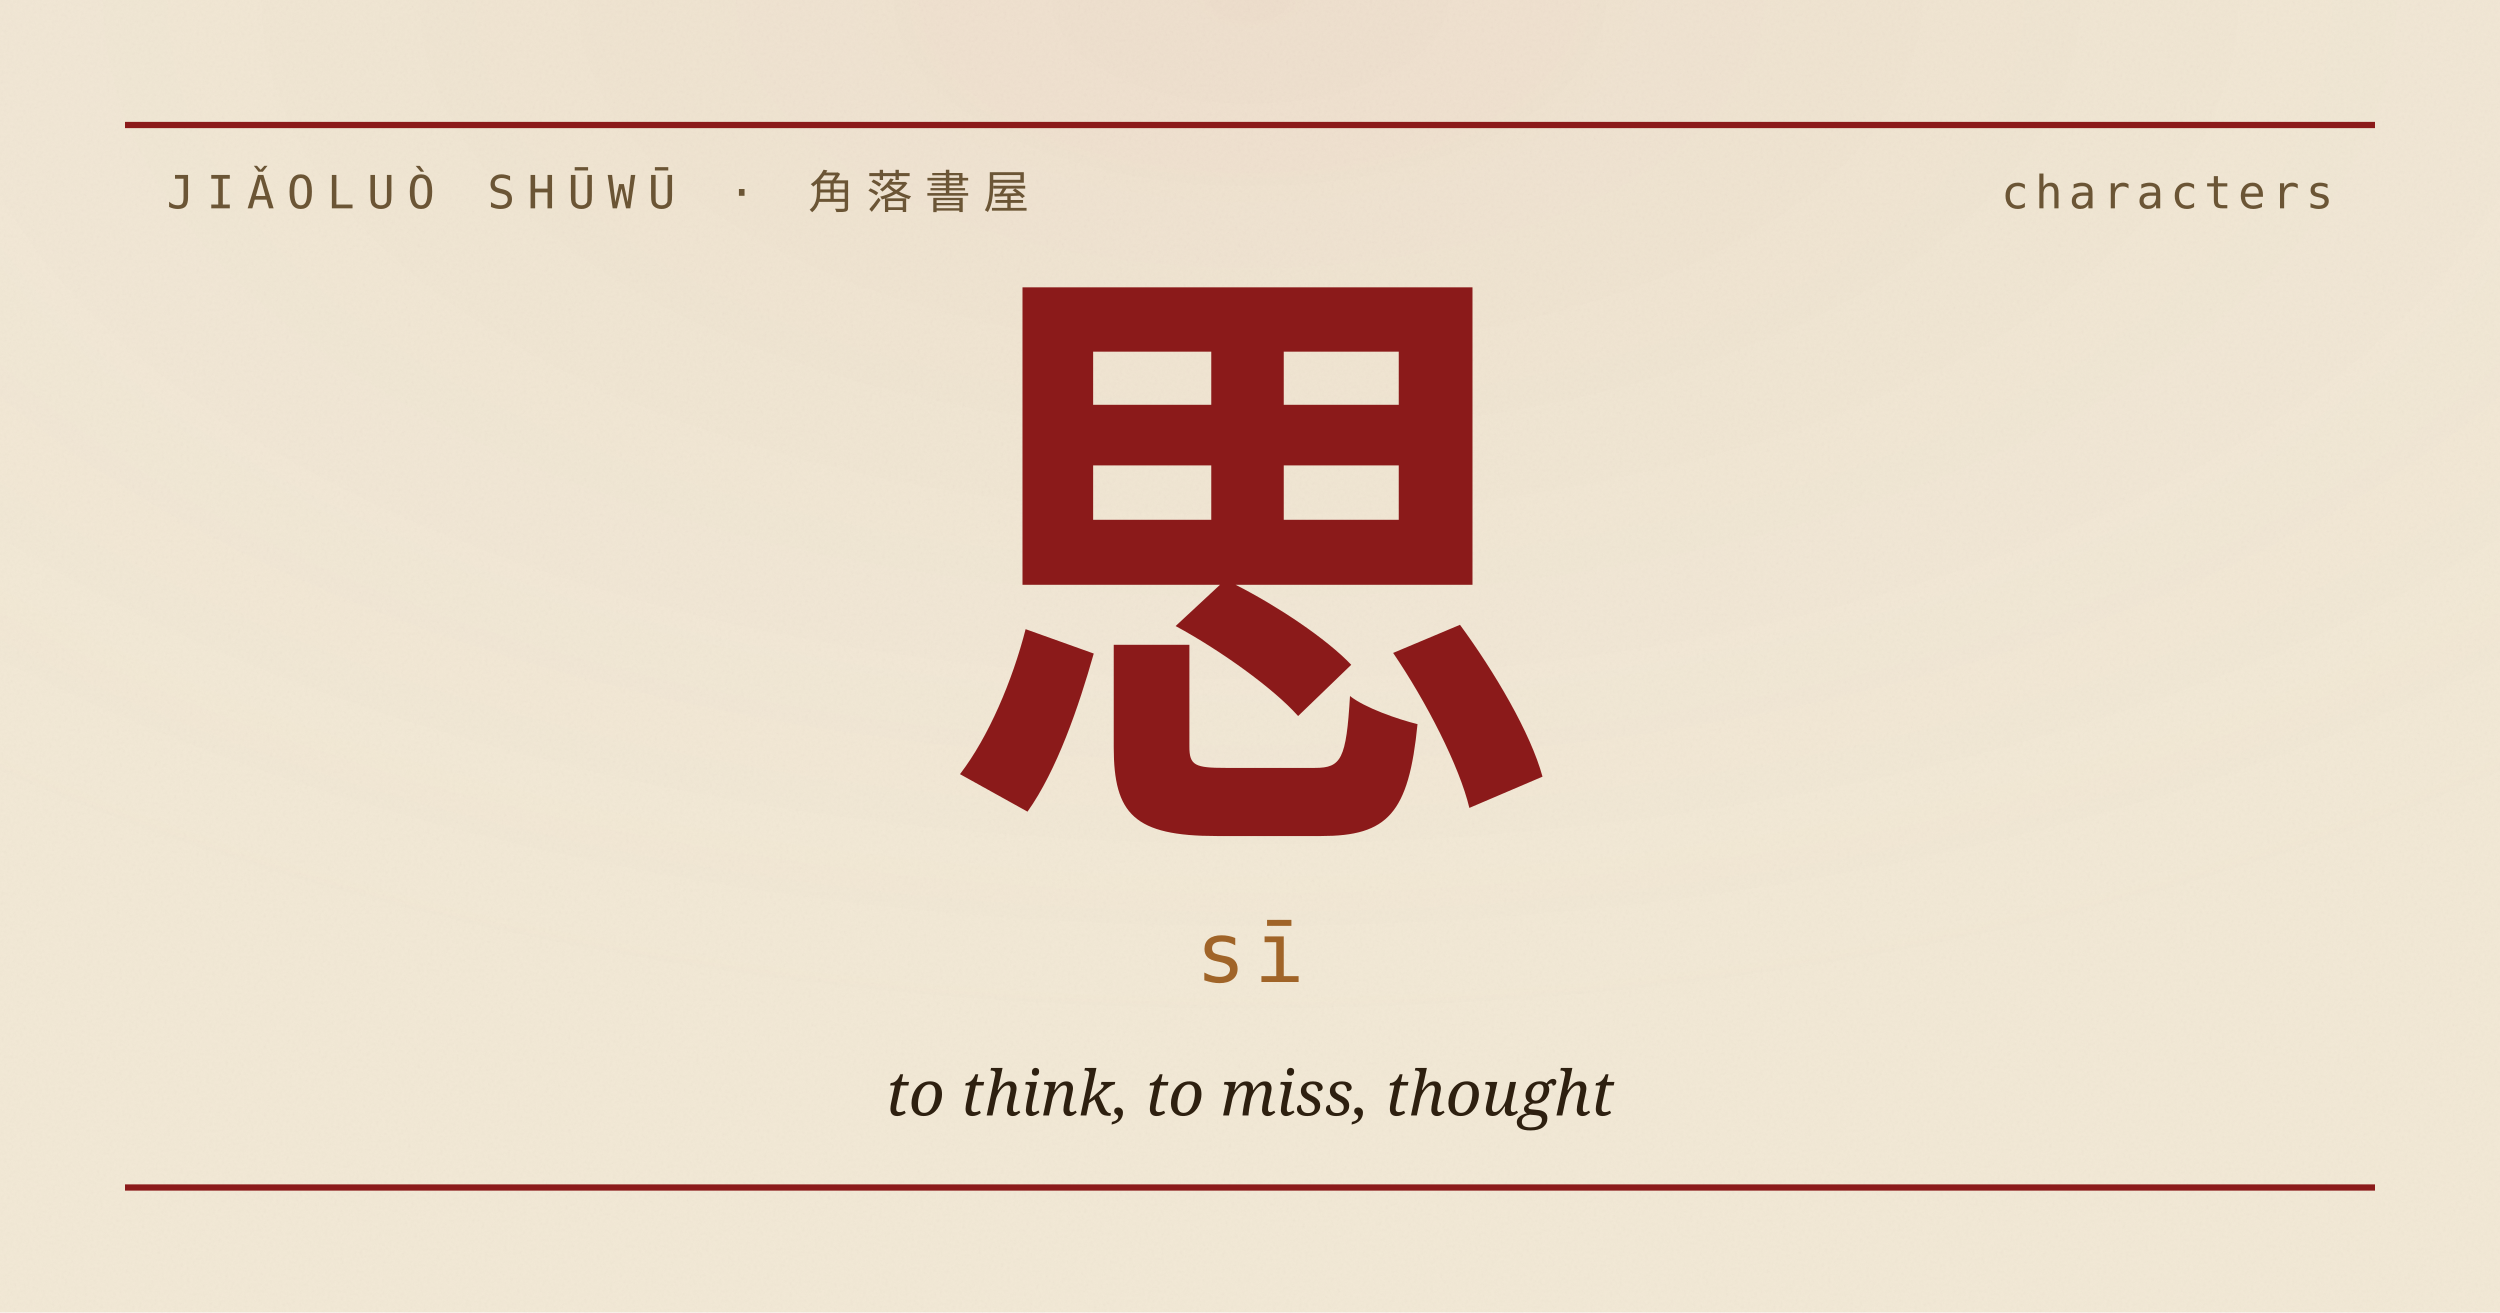
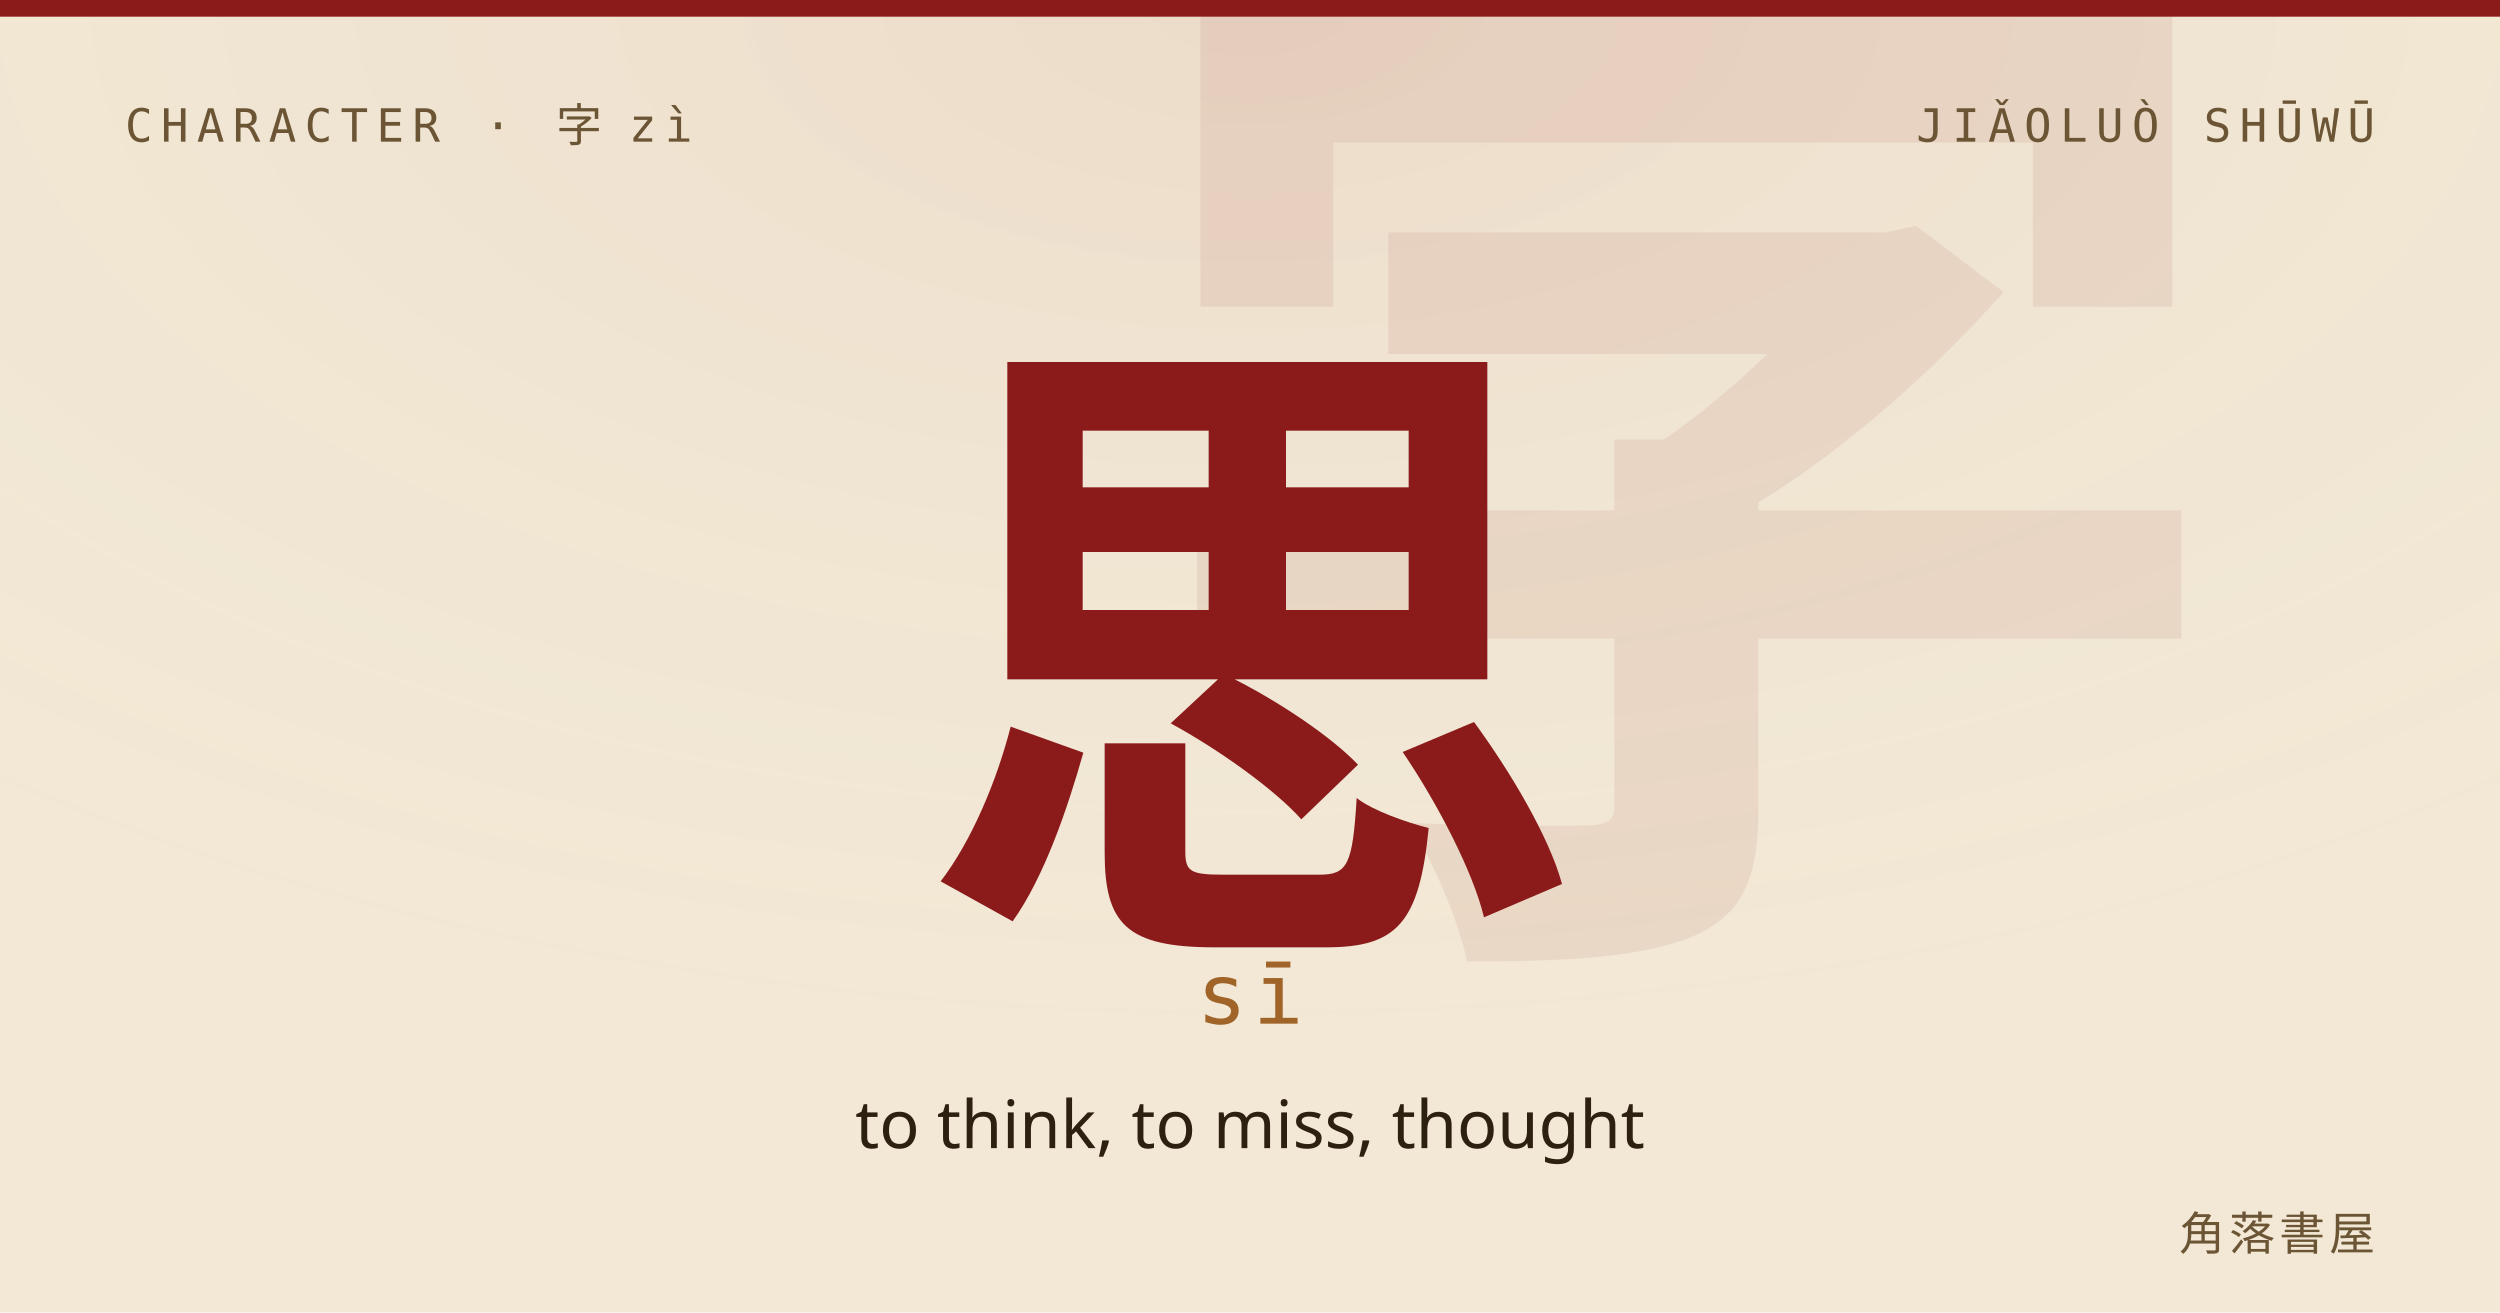
<svg xmlns="http://www.w3.org/2000/svg" viewBox="0 0 1200 630" width="1200" height="630">
  <defs>
-     <filter id="paper">
-       <feTurbulence type="fractalNoise" baseFrequency="0.65" numOctaves="5" stitchTiles="stitch" />
-       <feColorMatrix type="saturate" values="0" />
-     </filter>
    <radialGradient id="vignette" cx="50%" cy="0%" r="80%">
-       <stop offset="0%" stop-color="#8b1a1a" stop-opacity="0.05" />
+       <stop offset="0%" stop-color="#8b1a1a" stop-opacity="0.06" />
      <stop offset="100%" stop-color="#f2e8d5" stop-opacity="0" />
    </radialGradient>
  </defs>
  <rect width="1200" height="630" fill="#f2e8d5" />
  <rect width="1200" height="630" fill="url(#vignette)" />
-   <rect width="1200" height="630" filter="url(#paper)" opacity="0.06" />
-   <line x1="60" y1="60" x2="1140" y2="60" stroke="#8b1a1a" stroke-width="3" />
-   <line x1="60" y1="570" x2="1140" y2="570" stroke="#8b1a1a" stroke-width="3" />
-   <text x="80" y="100" font-family="Inconsolata, monospace" font-size="22" letter-spacing="6" fill="#6b5535" text-transform="uppercase">JIǍOLUÒ SHŪWŪ · 角落書屋</text>
-   <text x="1120" y="100" font-family="Inconsolata, monospace" font-size="22" letter-spacing="3" fill="#6b5535" text-anchor="end">characters</text>
-   <text x="600" y="275" font-family="Noto Serif SC, serif" font-size="300" font-weight="700" fill="#8b1a1a" text-anchor="middle" dominant-baseline="middle">思</text>
-   <text x="600" y="460" font-family="Inconsolata, monospace" font-size="40" letter-spacing="4" fill="#a06428" text-anchor="middle" dominant-baseline="middle">sī</text>
-   <text x="600" y="525" font-family="EB Garamond, Georgia, serif" font-style="italic" font-size="30" fill="#2e2010" text-anchor="middle" dominant-baseline="middle">to think, to miss, thought</text>
+   <rect x="0" y="0" width="1200" height="8" fill="#8b1a1a" />
+   <text x="1080" y="225" font-family="Noto Serif SC" font-size="540" font-weight="700" fill="#8b1a1a" opacity="0.08" text-anchor="end" dominant-baseline="middle">字</text>
+   <text x="60" y="68" font-family="Inconsolata" font-size="22" letter-spacing="4" fill="#6b5535">CHARACTER · 字 zì</text>
+   <text x="1140" y="68" font-family="Inconsolata" font-size="22" letter-spacing="4" fill="#6b5535" text-anchor="end">JIǍOLUÒ SHŪWŪ</text>
+   <text x="600" y="320" font-family="Noto Serif SC" font-size="320" font-weight="700" fill="#8b1a1a" text-anchor="middle" dominant-baseline="middle">思</text>
+   <text x="600" y="480" font-family="Inconsolata" font-size="40" letter-spacing="3" fill="#a06428" text-anchor="middle" dominant-baseline="middle">sī</text>
+   <text x="600" y="540" font-family="EB Garamond" font-size="32" fill="#2e2010" text-anchor="middle" dominant-baseline="middle">to think, to miss, thought</text>
+   <text x="1140" y="600" font-family="Noto Serif SC" font-size="22" letter-spacing="2" fill="#6b5535" text-anchor="end">角落書屋</text>
</svg>
